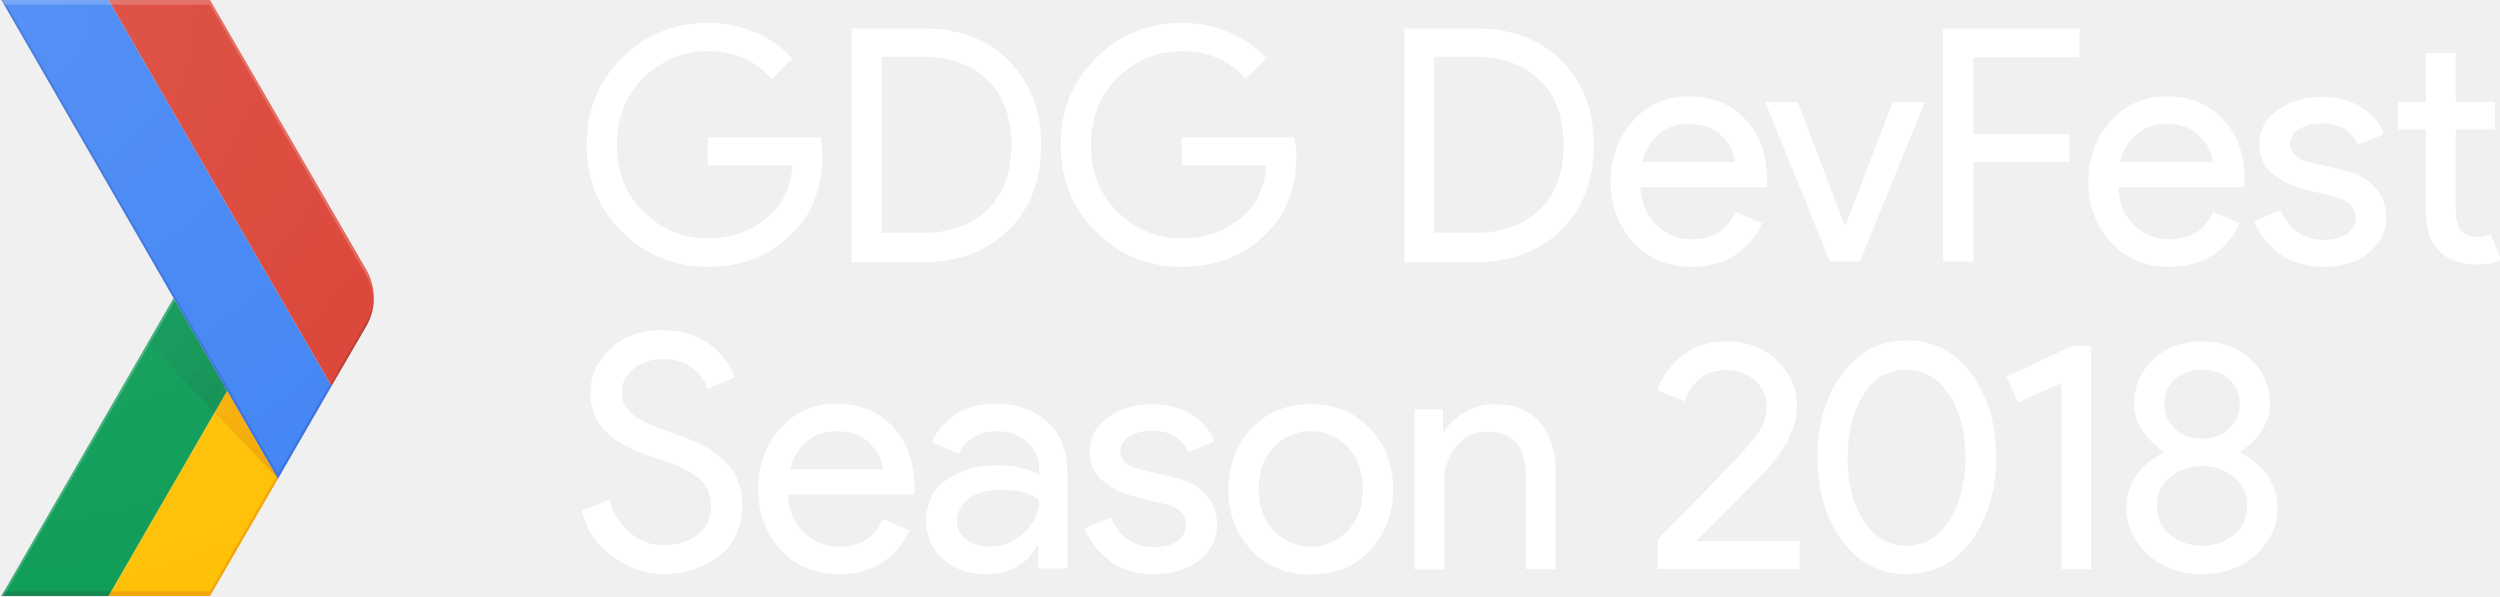
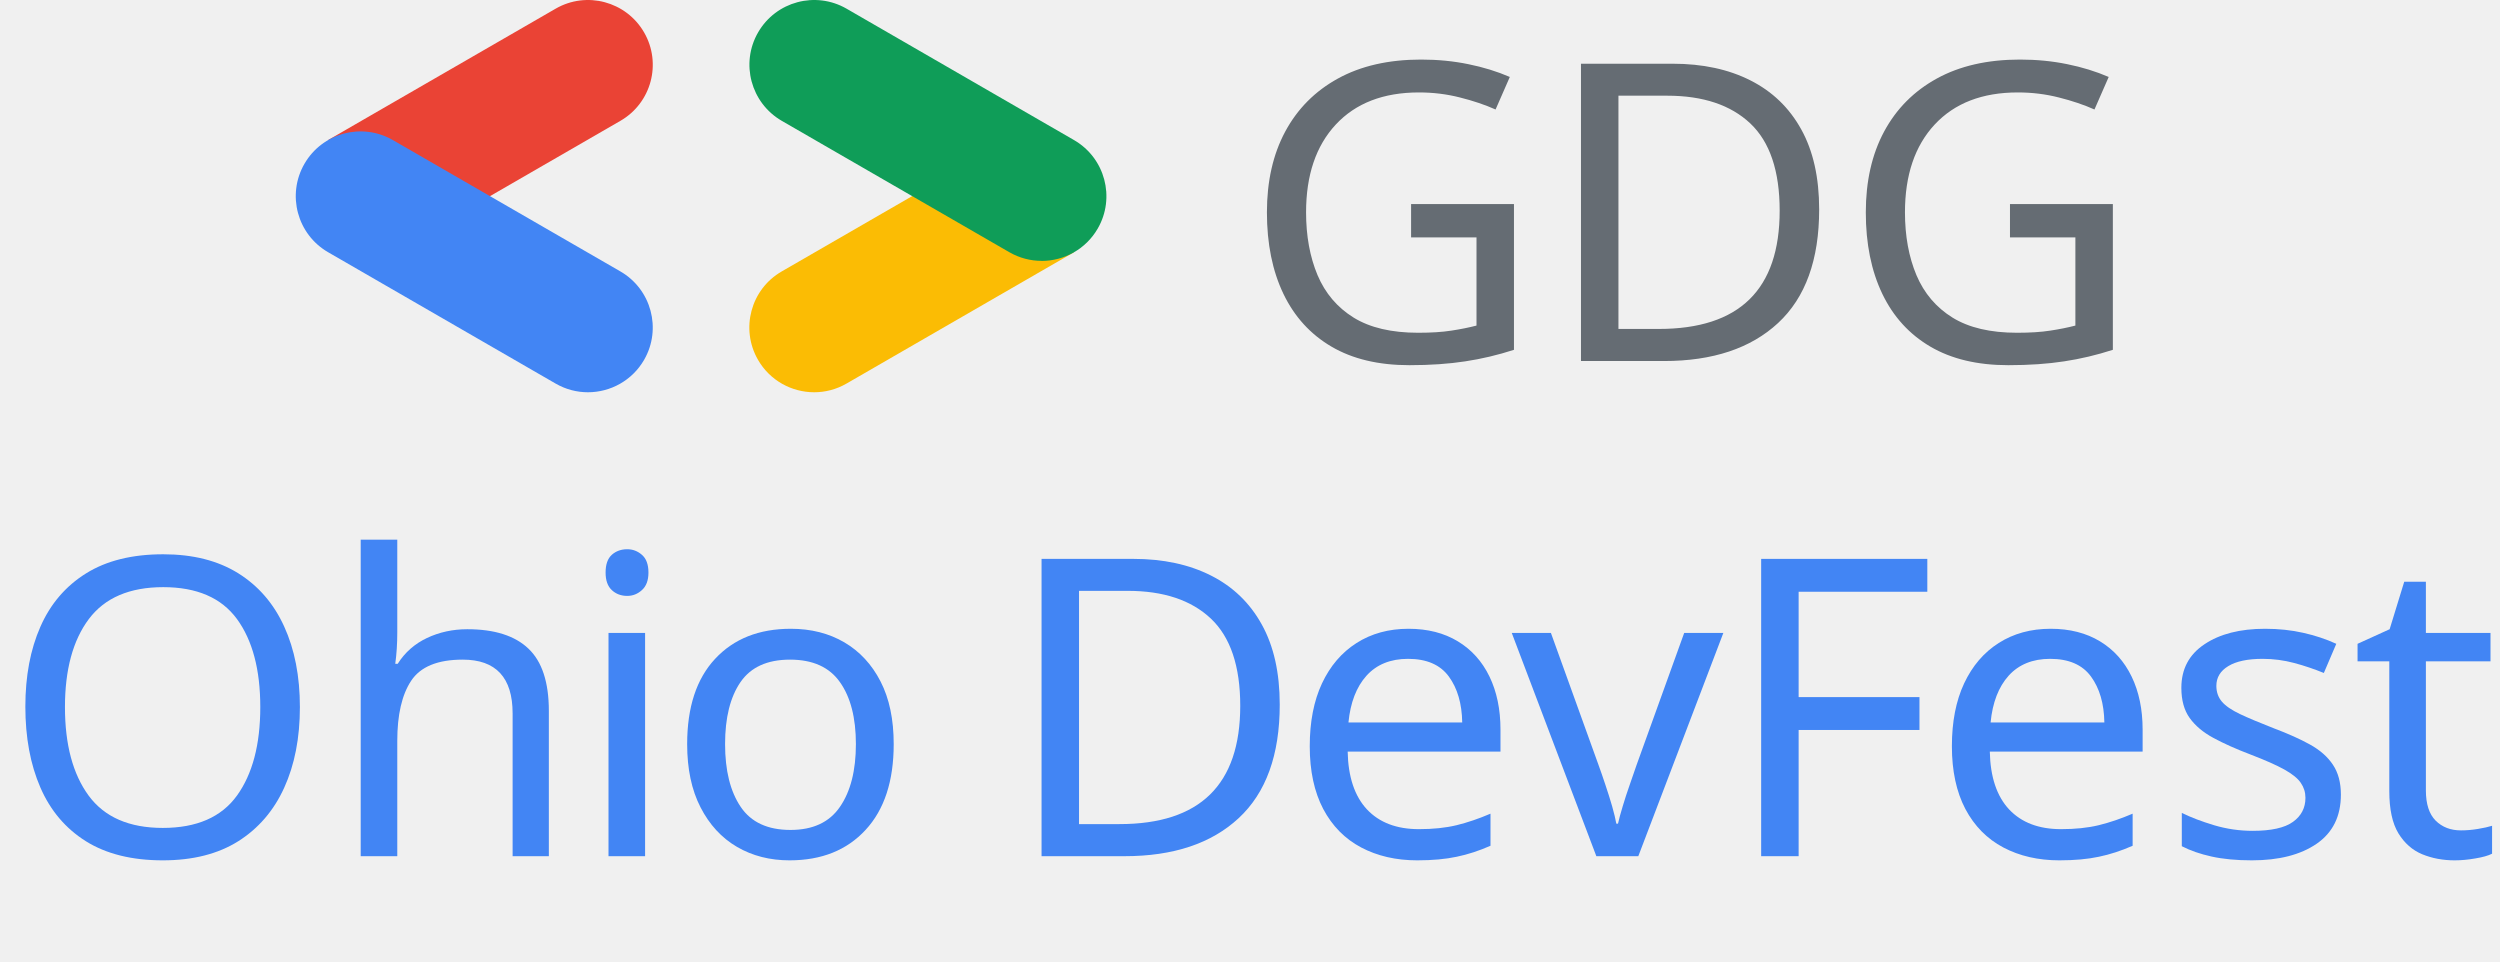
- <svg xmlns="http://www.w3.org/2000/svg" id="Layer_4" width="536.9" height="128">
-   <style>.st0{fill:none}.st5{opacity:.2;enable-background:new}.st13,.st5{fill:#fff}</style>
-   <g id="XMLID_2_">
-     <g id="XMLID_3_">
-       <g id="XMLID_4_">
-         <path id="XMLID_33_" d="M78.7 58L45.1 0H.3l37 64-37 64h44.8l33.5-58c2.2-3.7 2.2-8.3.1-12z" class="st0" />
-         <path id="XMLID_32_" fill="#ffc107" d="M59.4 102.3L48.8 83.9 23.3 128h21.8l14.6-25.2z" />
-         <path id="XMLID_31_" d="M78.7 58L45.1 0H.3l37 64-37 64h44.8l33.5-58c2.2-3.7 2.2-8.3.1-12z" class="st0" />
-         <path id="XMLID_30_" fill="#0f9d58" d="M37.3 64l11.5 19.9L23.3 128H.3z" />
-         <path id="XMLID_29_" d="M78.7 58L45.1 0H.3l37 64-37 64h44.8l33.5-58c2.2-3.7 2.2-8.3.1-12z" class="st0" />
-         <path id="XMLID_28_" fill="#bf360c" d="M45.1 127H23.8l-.5 1h21.8l14.6-25.2-.3-.5z" opacity=".2" />
-         <path id="XMLID_27_" d="M78.7 58L45.1 0H.3l37 64-37 64h44.8l33.5-58c2.2-3.7 2.2-8.3.1-12z" class="st0" />
-         <path id="XMLID_26_" fill="#263238" d="M.8 127l-.5 1h23l.5-1z" opacity=".2" />
-         <path id="XMLID_25_" d="M78.7 58L45.1 0H.3l37 64-37 64h44.8l33.5-58c2.2-3.7 2.2-8.3.1-12z" class="st0" />
-         <path id="XMLID_24_" d="M.3 128h.5l36.8-63.5-.3-.5z" class="st5" />
-         <path id="XMLID_23_" d="M78.7 58L45.1 0H.3l37 64-37 64h44.8l33.5-58c2.2-3.7 2.2-8.3.1-12z" class="st0" />
-         <radialGradient id="XMLID_34_" cx="59.537" cy="27.626" r="44.264" gradientTransform="matrix(1 0 0 -1 0 130)" gradientUnits="userSpaceOnUse">
-           <stop offset="0" stop-color="#bf360c" stop-opacity=".2" />
-           <stop offset="1" stop-color="#bf360c" stop-opacity=".02" />
-         </radialGradient>
-         <path id="XMLID_22_" fill="url(#XMLID_34_)" d="M59.7 102.8L48.8 83.9l-2.7 4.6z" />
-         <path id="XMLID_21_" d="M78.7 58L45.1 0H.3l37 64-37 64h44.8l33.5-58c2.2-3.7 2.2-8.3.1-12z" class="st0" />
-         <radialGradient id="XMLID_35_" cx="59.411" cy="27.346" r="44.623" gradientTransform="matrix(1 0 0 -1 0 130)" gradientUnits="userSpaceOnUse">
-           <stop offset="0" stop-color="#263238" stop-opacity=".2" />
-           <stop offset="1" stop-color="#263238" stop-opacity=".02" />
-         </radialGradient>
-         <path id="XMLID_20_" fill="url(#XMLID_35_)" d="M46.1 88.5l2.7-4.6L37.3 64l-5.5 9.5z" />
-         <path id="XMLID_19_" d="M78.7 58L45.1 0H.3l37 64-37 64h44.8l33.5-58c2.2-3.7 2.2-8.3.1-12z" class="st0" />
-         <g id="XMLID_16_">
-           <g id="XMLID_17_">
-             <path id="XMLID_18_" fill="#4285f4" d="M23.3 0H.3l59.4 102.8 11.5-19.9z" />
-           </g>
+ <svg xmlns="http://www.w3.org/2000/svg" id="Layer_2" viewBox="0 0 348.17 133.91">
+   <defs>
+     <style>.cls-1{fill:#656c73;letter-spacing:-.01em;}.cls-1,.cls-2{font-family:GoogleSansDisplay-Regular, 'Google Sans Display';font-size:58px;}.cls-2,.cls-3{fill:#4285f4;}.cls-4{letter-spacing:-.03em;}.cls-5{fill:#fbbc04;}.cls-6{fill:#ea4335;}.cls-7{fill:#0f9d58;}.cls-8{letter-spacing:0em;}.cls-9{letter-spacing:-.02em;}.cls-10{letter-spacing:0em;}.cls-11{letter-spacing:0em;}.cls-12{letter-spacing:0em;}.cls-13{letter-spacing:0em;}</style>
+   </defs>
+   <g id="Linkedin_-_Hero_Image">
+     <g id="Logo">
+       <g>
+         <text class="cls-1" transform="translate(172.91 50.28)">
+           <tspan x="0" y="0">GDG</tspan>
+         </text>
+         <text class="cls-2" transform="translate(0 119.24)">
+           <tspan x="0" y="0">Oh</tspan>
+           <tspan class="cls-11" x="79.81" y="0">i</tspan>
+           <tspan x="92.51" y="0">o </tspan>
+           <tspan class="cls-9" x="139.43" y="0">D</tspan>
+           <tspan class="cls-10" x="179.22" y="0">e</tspan>
+           <tspan class="cls-8" x="210.54" y="0">v</tspan>
+           <tspan class="cls-4" x="239.65" y="0">F</tspan>
+           <tspan class="cls-13" x="268.65" y="0">e</tspan>
+           <tspan class="cls-12" x="300.84" y="0">s</tspan>
+           <tspan x="327.41" y="0">t</tspan>
+         </text>
+         <g>
+           <path class="cls-6" d="M68.06,27.42l18.34-10.59c4.32-2.49,5.79-8.01,3.3-12.32-2.49-4.31-8.01-5.79-12.32-3.3l-31.68,18.29,22.37,7.92Z" />
+           <path class="cls-3" d="M81.88,54.63c3.12,0,6.15-1.62,7.82-4.51,2.49-4.31,1.01-9.83-3.3-12.32l-31.68-18.29c-4.32-2.49-9.83-1.01-12.32,3.3-2.49,4.32-1.01,9.83,3.3,12.32l31.68,18.29c1.42,.82,2.97,1.21,4.5,1.21Z" />
+           <path class="cls-5" d="M113.39,54.63c1.53,0,3.08-.39,4.5-1.21l31.68-18.29-22.08-8.08-18.62,10.75c-4.32,2.49-5.79,8.01-3.3,12.32,1.67,2.89,4.7,4.51,7.82,4.51Z" />
+           <path class="cls-7" d="M145.06,36.34c3.12,0,6.15-1.62,7.82-4.51,2.49-4.31,1.01-9.83-3.3-12.32L117.9,1.21c-4.32-2.49-9.83-1.01-12.32,3.3-2.49,4.31-1.01,9.83,3.3,12.32l31.68,18.29c1.42,.82,2.97,1.21,4.5,1.21Z" />
        </g>
-         <path id="XMLID_15_" d="M78.7 58L45.1 0H.3l37 64-37 64h44.8l33.5-58c2.2-3.7 2.2-8.3.1-12z" class="st0" />
-         <path id="XMLID_14_" fill="#db4437" d="M78.7 70c2.1-3.7 2.1-8.3 0-12L45.1 0H23.3l47.9 82.9L78.7 70z" />
-         <path id="XMLID_13_" d="M78.7 58L45.1 0H.3l37 64-37 64h44.8l33.5-58c2.2-3.7 2.2-8.3.1-12z" class="st0" />
-         <path id="XMLID_12_" fill="#1a237e" d="M71.2 82.9l-.3-.5-11.2 19.4L.8 0H.3l59.4 102.8 11.5-19.9z" opacity=".2" />
-         <path id="XMLID_11_" d="M78.7 58L45.1 0H.3l37 64-37 64h44.8l33.5-58c2.2-3.7 2.2-8.3.1-12z" class="st0" />
-         <path id="XMLID_10_" d="M45.1 1l33.5 58c1 1.7 1.5 3.6 1.6 5.5.1-2.2-.4-4.5-1.6-6.5L45.1 0H.3l.6 1h44.2z" class="st5" />
-         <path id="XMLID_9_" d="M78.7 58L45.1 0H.3l37 64-37 64h44.8l33.5-58c2.2-3.7 2.2-8.3.1-12z" class="st0" />
-         <path id="XMLID_8_" fill="#3e2723" d="M71.2 82.9L78.7 70c1.2-2 1.7-4.3 1.6-6.5-.1 1.9-.6 3.8-1.6 5.5L71 82.4l.2.5z" opacity=".2" />
-         <path id="XMLID_6_" d="M78.7 58L45.1 0H.3l37 64-37 64h44.8l33.5-58c2.2-3.7 2.2-8.3.1-12z" class="st0" />
-         <radialGradient id="XMLID_36_" cx="-.74" cy="129" r="134.35" gradientTransform="matrix(1 0 0 -1 0 130)" gradientUnits="userSpaceOnUse">
-           <stop offset="0" stop-color="#fff" stop-opacity=".1" />
-           <stop offset="1" stop-color="#fff" stop-opacity="0" />
-         </radialGradient>
-         <path id="XMLID_5_" fill="url(#XMLID_36_)" d="M78.7 58L45.1 0H.3l37 64-37 64h44.8l33.5-58c2.2-3.7 2.2-8.3.1-12z" />
      </g>
    </g>
  </g>
-   <g id="XMLID_1_">
-     <path d="M176.6 33.2c0 7-2.1 12.6-6.2 16.7-4.7 4.9-10.9 7.4-18.4 7.4-7.2 0-13.4-2.5-18.4-7.5-5.1-5-7.6-11.2-7.6-18.7s2.5-13.6 7.6-18.7c5.1-5 11.2-7.5 18.4-7.5 3.6 0 7 .7 10.3 2.1 3.3 1.4 5.9 3.3 7.8 5.6l-4.4 4.4c-3.3-4-7.9-6-13.7-6-5.3 0-9.8 1.9-13.7 5.6-3.8 3.7-5.8 8.5-5.8 14.5 0 5.9 1.9 10.7 5.8 14.5 3.9 3.7 8.4 5.6 13.7 5.6 5.6 0 10.3-1.9 14-5.6 2.4-2.4 3.8-5.8 4.2-10.1H152v-6h24.3c.1 1.2.3 2.5.3 3.7zM182.9 56.2V6.1h15.3c7.7 0 13.9 2.3 18.5 7 4.6 4.6 6.9 10.7 6.9 18.1s-2.3 13.5-6.9 18.1c-4.6 4.6-10.8 7-18.5 7h-15.3zm6.5-6.2h8.9c5.8 0 10.4-1.7 13.8-5 3.4-3.3 5.1-8 5.1-13.9s-1.7-10.6-5.1-13.9c-3.4-3.3-8-5-13.8-5h-8.9V50zM278.4 33.2c0 7-2.1 12.6-6.2 16.7-4.7 4.9-10.9 7.4-18.4 7.4-7.2 0-13.4-2.5-18.4-7.5-5.1-5-7.6-11.2-7.6-18.7s2.5-13.6 7.6-18.7c5.1-5 11.2-7.5 18.4-7.5 3.6 0 7 .7 10.3 2.1 3.3 1.4 5.9 3.3 7.8 5.6l-4.4 4.4c-3.3-4-7.9-6-13.7-6-5.3 0-9.8 1.9-13.7 5.6-3.8 3.7-5.8 8.5-5.8 14.5 0 5.9 1.9 10.7 5.8 14.5 3.9 3.7 8.4 5.6 13.7 5.6 5.6 0 10.3-1.9 14-5.6 2.4-2.4 3.8-5.8 4.2-10.1h-18.2v-6H278c.2 1.2.4 2.5.4 3.7zM301.6 56.2V6.1h15.3c7.7 0 13.9 2.3 18.5 7 4.6 4.6 6.9 10.7 6.9 18.1s-2.3 13.5-6.9 18.1c-4.6 4.6-10.8 7-18.5 7h-15.3zM308 50h8.9c5.8 0 10.4-1.7 13.8-5 3.4-3.3 5.1-8 5.1-13.9s-1.7-10.6-5.1-13.9c-3.4-3.3-8-5-13.8-5H308V50zM363.4 57.3c-5.2 0-9.4-1.7-12.6-5.2-3.2-3.5-4.9-7.8-4.9-13.1 0-5 1.6-9.3 4.7-12.9 3.1-3.6 7.2-5.4 12.1-5.4 5.1 0 9.2 1.7 12.2 5 3.1 3.3 4.6 7.7 4.6 13.3l-.1 1.2h-27.1c.2 3.5 1.3 6.2 3.5 8.2 2.1 2 4.6 3 7.5 3 4.6 0 7.7-2 9.4-5.9l5.7 2.4c-1.1 2.7-3 4.9-5.5 6.7-2.6 1.8-5.8 2.7-9.5 2.7zm9.2-22.4c-.1-2-1-3.8-2.7-5.6-1.7-1.8-4.1-2.7-7.4-2.7-2.4 0-4.4.7-6.2 2.2-1.8 1.5-3 3.5-3.6 6h19.9zM393 56.2l-13.9-34.3h7l10.1 26.6h.1l10.2-26.6h6.9l-14 34.3H393zM423.7 56.2h-6.4V6.1h29.3v6.2h-22.8v16.5h20.6v6h-20.6v21.4zM466 57.3c-5.2 0-9.4-1.7-12.6-5.2-3.2-3.5-4.9-7.8-4.9-13.1 0-5 1.6-9.3 4.7-12.9 3.2-3.6 7.2-5.4 12.1-5.4 5.1 0 9.2 1.7 12.2 5 3.1 3.3 4.6 7.7 4.6 13.3l-.1 1.2h-27.1c.2 3.5 1.3 6.2 3.5 8.2 2.1 2 4.6 3 7.5 3 4.6 0 7.7-2 9.4-5.9l5.7 2.4c-1.1 2.7-3 4.9-5.5 6.7-2.7 1.8-5.8 2.7-9.5 2.7zm9.2-22.4c-.1-2-1-3.8-2.7-5.6-1.7-1.8-4.1-2.7-7.4-2.7-2.4 0-4.4.7-6.2 2.2-1.8 1.5-3 3.5-3.6 6h19.9zM499.1 57.3c-3.8 0-7-.9-9.5-2.8s-4.3-4.2-5.5-7l5.7-2.4c1.8 4.3 4.9 6.4 9.3 6.4 2 0 3.7-.4 4.9-1.3 1.3-.9 1.9-2.1 1.9-3.5 0-2.2-1.6-3.8-4.7-4.5l-6.9-1.7c-2.2-.6-4.3-1.6-6.2-3.2-2-1.6-2.9-3.7-2.9-6.3 0-3 1.3-5.5 4-7.4 2.7-1.9 5.9-2.8 9.6-2.8 3 0 5.7.7 8.1 2.1 2.4 1.4 4.1 3.3 5.1 5.9l-5.6 2.3c-1.3-3-3.9-4.6-7.8-4.6-1.9 0-3.5.4-4.8 1.2-1.3.8-2 1.9-2 3.2 0 2 1.5 3.3 4.5 4l6.8 1.6c3.2.7 5.6 2 7.1 3.9 1.5 1.8 2.3 3.9 2.3 6.2 0 3.1-1.3 5.6-3.8 7.7-2.3 2-5.6 3-9.6 3zM532 56.8c-3.6 0-6.3-1-8.2-2.9-1.9-1.9-2.8-4.6-2.8-8.1v-18h-6v-5.9h6V11.4h6.4v10.5h8.4v5.9h-8.4v17.5c0 3.7 1.5 5.6 4.6 5.6 1.2 0 2.1-.2 2.9-.6l2.2 5.5c-1.3.7-3 1-5.1 1zM142.5 123.3c-3.6 0-7.2-1.2-10.7-3.6-3.5-2.4-5.8-5.7-6.8-10l5.9-2.4c.7 2.8 2.1 5.1 4.3 7 2.2 1.9 4.6 2.8 7.3 2.8 2.8 0 5.2-.7 7.2-2.2 2-1.5 3-3.5 3-6 0-2.8-1-5-3-6.5s-5.1-2.9-9.4-4.2c-4.4-1.4-7.8-3.2-10.1-5.4s-3.4-5.1-3.4-8.5c0-3.6 1.4-6.7 4.3-9.4 2.8-2.7 6.6-4 11.1-4 4.2 0 7.7 1.1 10.4 3.2s4.4 4.4 5.2 7l-5.9 2.4c-.4-1.6-1.5-3.1-3.1-4.4-1.7-1.4-3.8-2-6.4-2-2.5 0-4.6.7-6.3 2.1-1.8 1.4-2.6 3.1-2.6 5.1 0 1.9.8 3.4 2.4 4.7 1.6 1.3 4 2.4 7.1 3.5 2.5.8 4.5 1.6 6.2 2.3 1.7.7 3.3 1.7 5 3 1.7 1.2 3 2.8 3.9 4.6.9 1.8 1.3 4 1.3 6.4 0 2.4-.5 4.6-1.5 6.5-1 1.9-2.3 3.4-4 4.5-1.7 1.1-3.4 2-5.4 2.6-2.1.6-4 .9-6 .9zM180.3 123.3c-5.2 0-9.4-1.7-12.6-5.2-3.2-3.5-4.9-7.8-4.9-13.1 0-5 1.6-9.3 4.7-12.9 3.1-3.6 7.2-5.4 12.1-5.4 5.1 0 9.2 1.7 12.2 5 3.1 3.3 4.6 7.7 4.6 13.3l-.1 1.2h-27.1c.2 3.5 1.3 6.2 3.5 8.2 2.1 2 4.6 3 7.5 3 4.6 0 7.7-2 9.4-5.9l5.7 2.4c-1.1 2.7-3 4.9-5.5 6.7-2.6 1.8-5.7 2.7-9.5 2.7zm9.3-22.4c-.1-2-1-3.8-2.7-5.6-1.7-1.8-4.1-2.7-7.4-2.7-2.4 0-4.4.7-6.2 2.2-1.8 1.5-3 3.5-3.6 6h19.9zM211.7 123.3c-3.6 0-6.7-1.1-9.1-3.1-2.4-2.1-3.7-4.9-3.7-8.3 0-3.7 1.4-6.7 4.3-8.8 2.9-2.1 6.5-3.2 10.7-3.2 3.8 0 6.9.7 9.3 2.1v-1c0-2.5-.9-4.5-2.6-6.1-1.7-1.5-3.9-2.3-6.4-2.3-1.9 0-3.6.4-5.1 1.3-1.5.9-2.6 2.1-3.1 3.6l-5.9-2.5c.8-2.1 2.4-4 4.7-5.7 2.3-1.8 5.4-2.6 9.2-2.6 4.4 0 8 1.3 10.9 3.9 2.9 2.6 4.3 6.2 4.3 10.8v20.7H223v-4.8h-.3c-2.3 4.1-6.1 6-11 6zm1-5.9c2.7 0 5.1-1 7.2-3 2.2-2 3.3-4.3 3.3-7-1.8-1.5-4.5-2.2-8.2-2.2-3.1 0-5.5.7-7.1 2-1.6 1.4-2.4 2.9-2.4 4.8 0 1.7.7 3 2.2 4 1.5.9 3.1 1.4 5 1.4zM247.9 123.3c-3.8 0-7-.9-9.5-2.8s-4.3-4.2-5.5-7l5.7-2.4c1.8 4.3 4.9 6.4 9.3 6.4 2 0 3.7-.4 4.9-1.3 1.3-.9 1.9-2.1 1.9-3.5 0-2.2-1.6-3.8-4.7-4.5l-6.9-1.7c-2.2-.6-4.3-1.6-6.2-3.2-2-1.6-2.9-3.7-2.9-6.3 0-3 1.3-5.5 4-7.4 2.7-1.9 5.9-2.8 9.6-2.8 3 0 5.7.7 8.1 2.1 2.4 1.4 4.1 3.3 5.1 5.9l-5.6 2.3c-1.3-3-3.9-4.6-7.8-4.6-1.9 0-3.5.4-4.8 1.2-1.3.8-2 1.9-2 3.2 0 2 1.5 3.3 4.6 4l6.8 1.6c3.2.7 5.6 2 7.1 3.9 1.5 1.8 2.3 3.9 2.3 6.2 0 3.1-1.3 5.6-3.8 7.7-2.5 2-5.7 3-9.7 3zM268.8 92c3.3-3.5 7.5-5.2 12.7-5.2 5.1 0 9.4 1.7 12.7 5.2 3.3 3.5 5 7.8 5 13.1 0 5.2-1.7 9.6-5 13.1s-7.5 5.2-12.7 5.2c-5.1 0-9.4-1.7-12.7-5.2-3.3-3.5-5-7.8-5-13.1.1-5.3 1.7-9.6 5-13.1zm4.8 22c2.2 2.3 4.8 3.4 7.9 3.4 3 0 5.7-1.1 7.9-3.4s3.3-5.3 3.3-9-1.1-6.7-3.3-9c-2.2-2.3-4.8-3.4-7.9-3.4-3 0-5.7 1.1-7.9 3.4s-3.3 5.3-3.3 9c0 3.8 1.1 6.8 3.3 9zM309.9 87.9v4.8h.3c.9-1.6 2.4-3 4.4-4.2 2-1.1 4.2-1.7 6.4-1.7 4.2 0 7.5 1.3 9.7 3.9 2.2 2.6 3.4 6.1 3.4 10.5v21h-6.4v-20c0-6.3-2.8-9.5-8.5-9.5-2.7 0-4.8 1.1-6.5 3.2-1.7 2.1-2.5 4.6-2.5 7.4v19h-6.4V87.9h6.1zM386.5 122.2H356v-6.4c9.1-9.2 15-15.2 17.6-18 2.3-2.6 3.8-4.5 4.6-5.8.8-1.3 1.2-3 1.2-4.9 0-2-.8-3.8-2.4-5.3-1.6-1.5-3.7-2.3-6.4-2.3-2.4 0-4.4.7-5.9 2.1-1.5 1.4-2.4 3-2.9 4.6l-5.9-2.4c.8-2.5 2.5-4.9 5-7.1 2.5-2.2 5.8-3.4 9.8-3.4 4.4 0 8.1 1.4 10.9 4.1 2.8 2.7 4.3 5.9 4.3 9.7 0 4.7-2.5 9.7-7.6 15l-14 14.1h22.2v6zM423.4 116.1c-3.5 4.8-8.2 7.2-13.9 7.2-5.7 0-10.4-2.4-13.9-7.2-3.5-4.8-5.3-10.8-5.3-17.9 0-7.1 1.8-13.1 5.3-17.9 3.5-4.8 8.2-7.2 13.9-7.2 5.7 0 10.4 2.4 13.9 7.2 3.5 4.8 5.3 10.7 5.3 17.9 0 7.2-1.8 13.1-5.3 17.9zm-14 1.1c3.8 0 6.9-1.8 9.2-5.4 2.3-3.6 3.5-8.1 3.5-13.5 0-5.5-1.2-10-3.5-13.5-2.3-3.6-5.4-5.4-9.2-5.4-3.9 0-7 1.8-9.2 5.4-2.3 3.6-3.4 8.1-3.4 13.5s1.1 9.9 3.4 13.5c2.3 3.6 5.4 5.4 9.2 5.4zM449.1 122.2h-6.4V82.3l-9.3 4.1-2.5-5.5 14.1-6.6h4.1v47.9zM484.4 119.2c-3.1 2.8-7 4.1-11.5 4.1-4.6 0-8.4-1.4-11.5-4.1-3.1-2.8-4.7-6.2-4.7-10.2 0-2.7.7-5 2.2-7 1.4-2 3.3-3.6 5.7-4.8v-.3c-1.8-1.2-3.3-2.6-4.5-4.4-1.2-1.8-1.8-3.7-1.8-5.6 0-3.9 1.4-7.1 4.1-9.7 2.8-2.6 6.3-3.9 10.5-3.9s7.7 1.3 10.5 3.9c2.8 2.6 4.1 5.8 4.1 9.7 0 2-.6 3.8-1.8 5.6-1.2 1.8-2.7 3.3-4.5 4.4v.3c2.3 1.2 4.2 2.8 5.7 4.8 1.4 2 2.2 4.4 2.2 7 0 4-1.6 7.4-4.7 10.2zm-18.4-4.4c1.9 1.6 4.2 2.4 6.9 2.4s5-.8 6.9-2.4c1.9-1.6 2.8-3.6 2.8-6.2 0-2.5-.9-4.5-2.8-6.1-1.9-1.6-4.2-2.4-6.9-2.4s-5 .8-6.9 2.4c-1.9 1.6-2.8 3.6-2.8 6.1 0 2.5.9 4.6 2.8 6.2zm1.1-22.7c1.5 1.4 3.4 2.1 5.8 2.1 2.3 0 4.3-.7 5.8-2.1 1.5-1.4 2.3-3.2 2.3-5.4s-.8-4-2.3-5.3c-1.5-1.3-3.4-2-5.8-2-2.3 0-4.3.7-5.8 2s-2.3 3.1-2.3 5.3c0 2.2.8 4 2.3 5.4z" class="st13" />
-   </g>
</svg>
